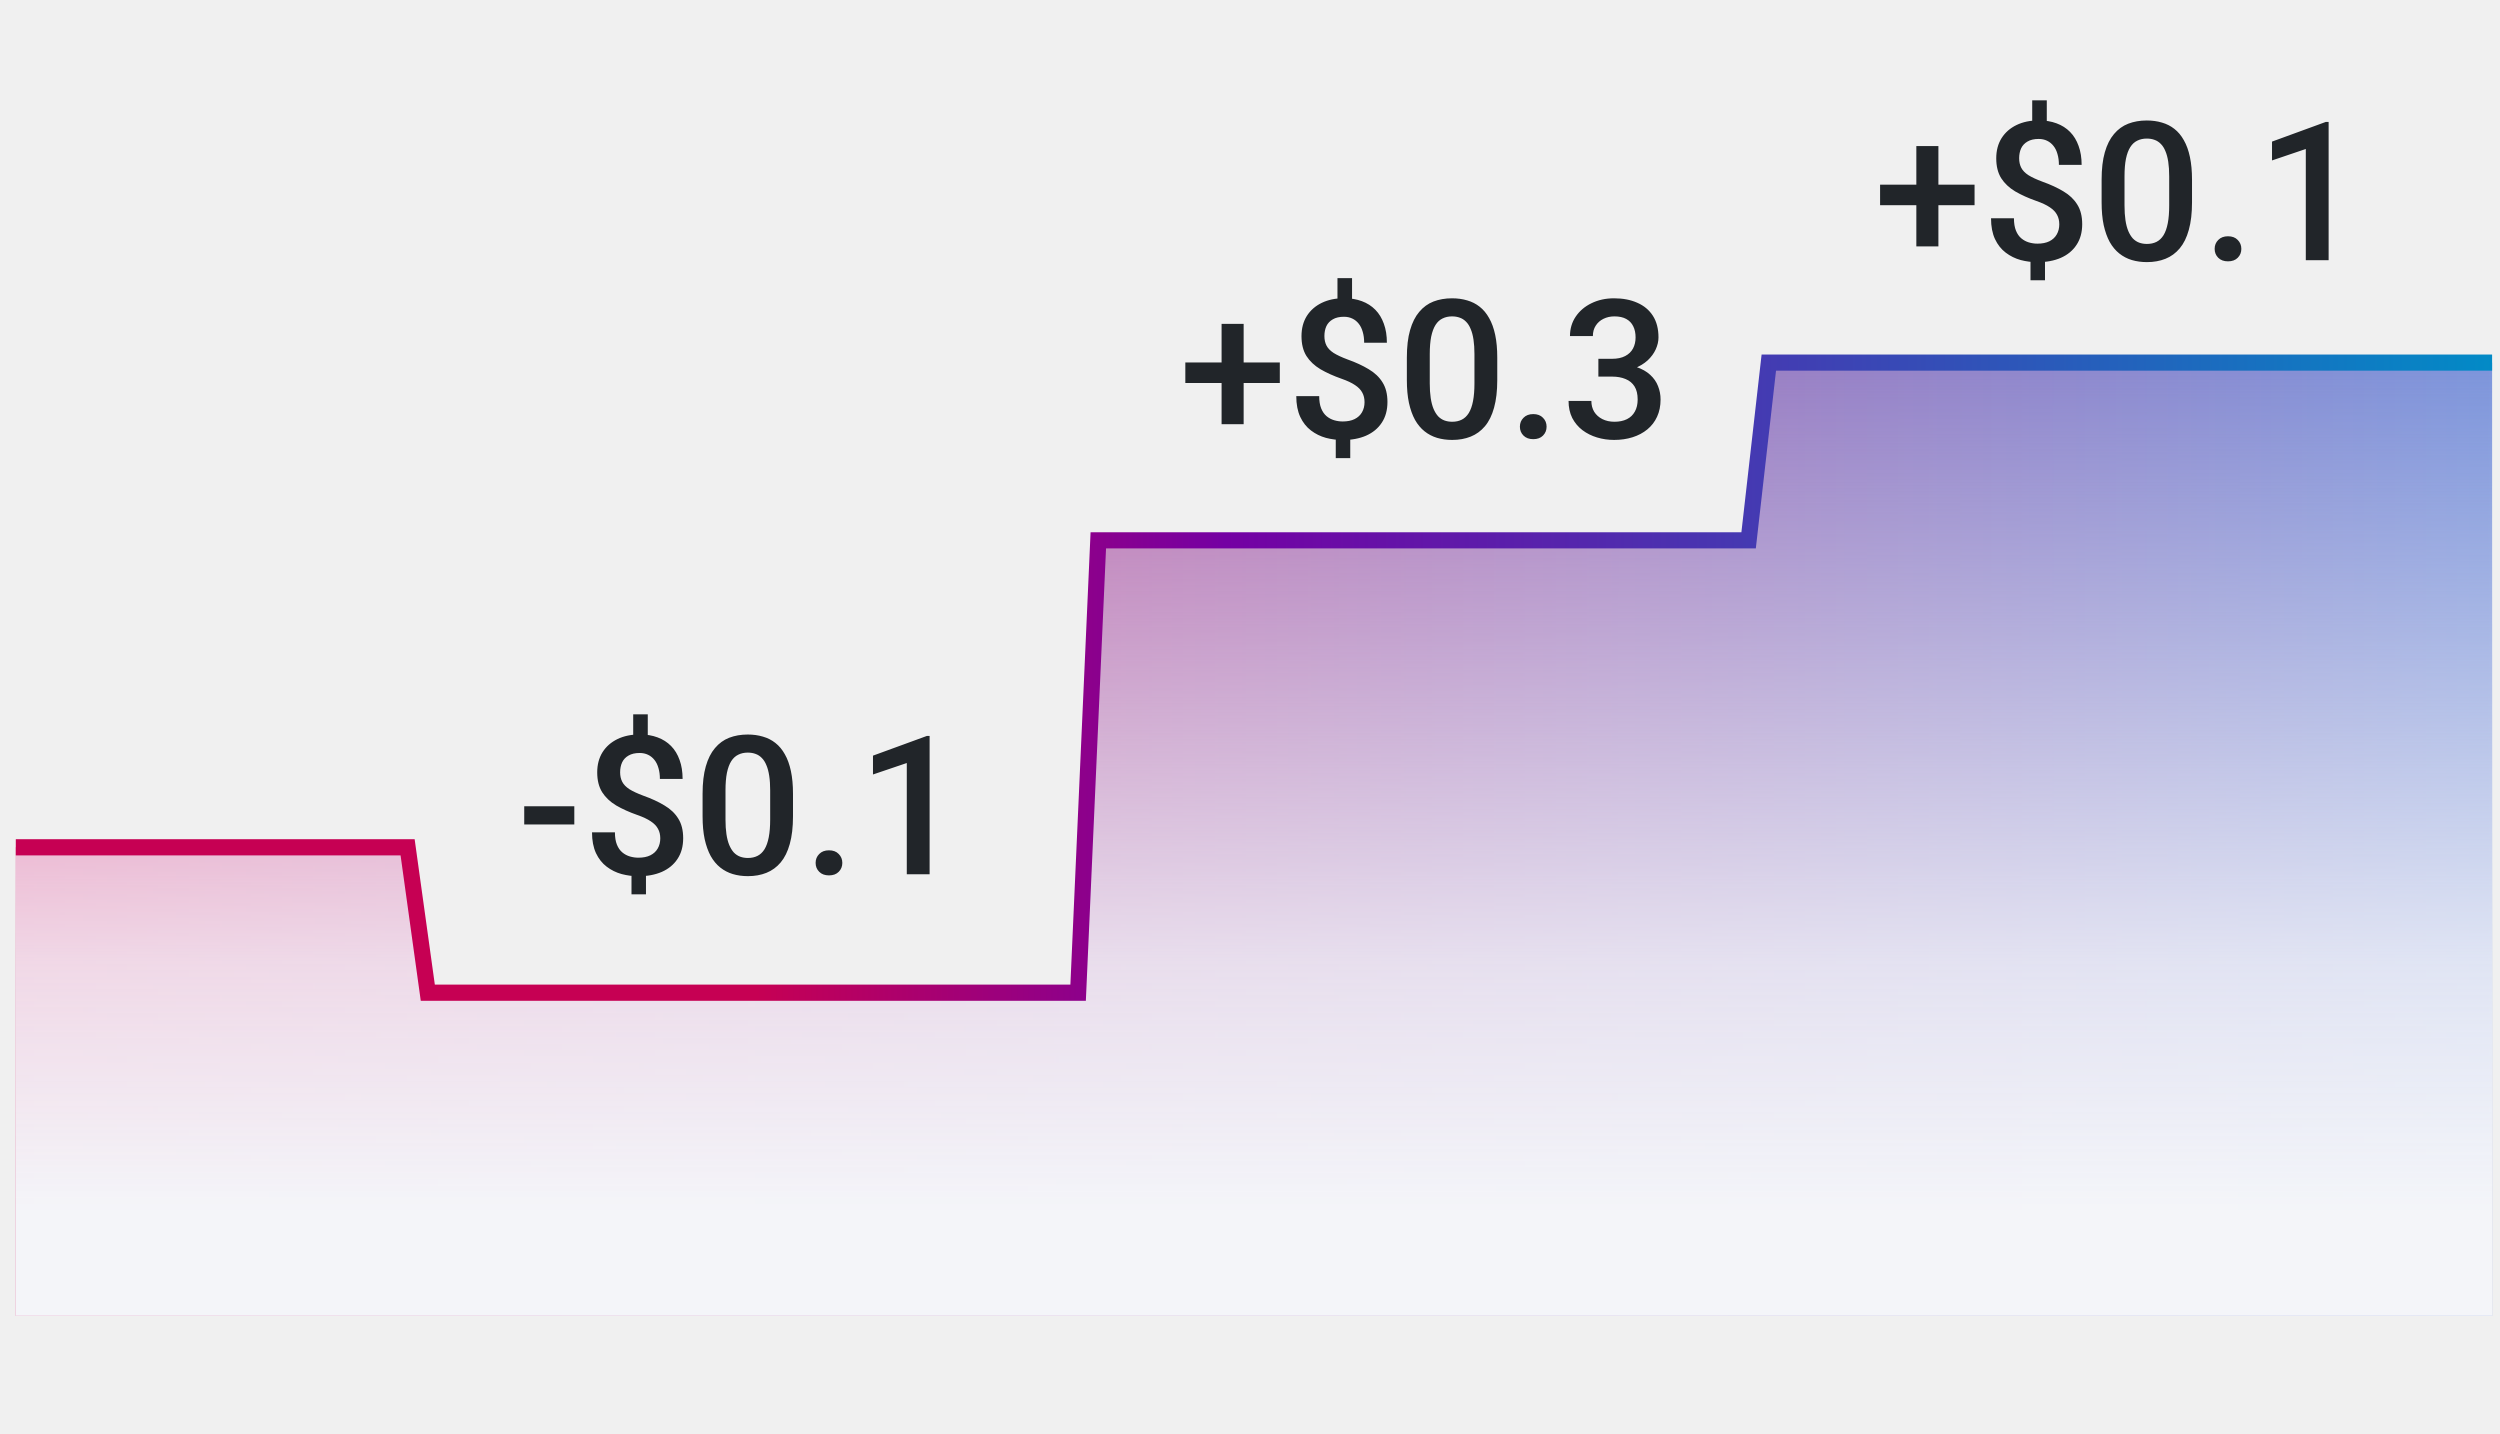
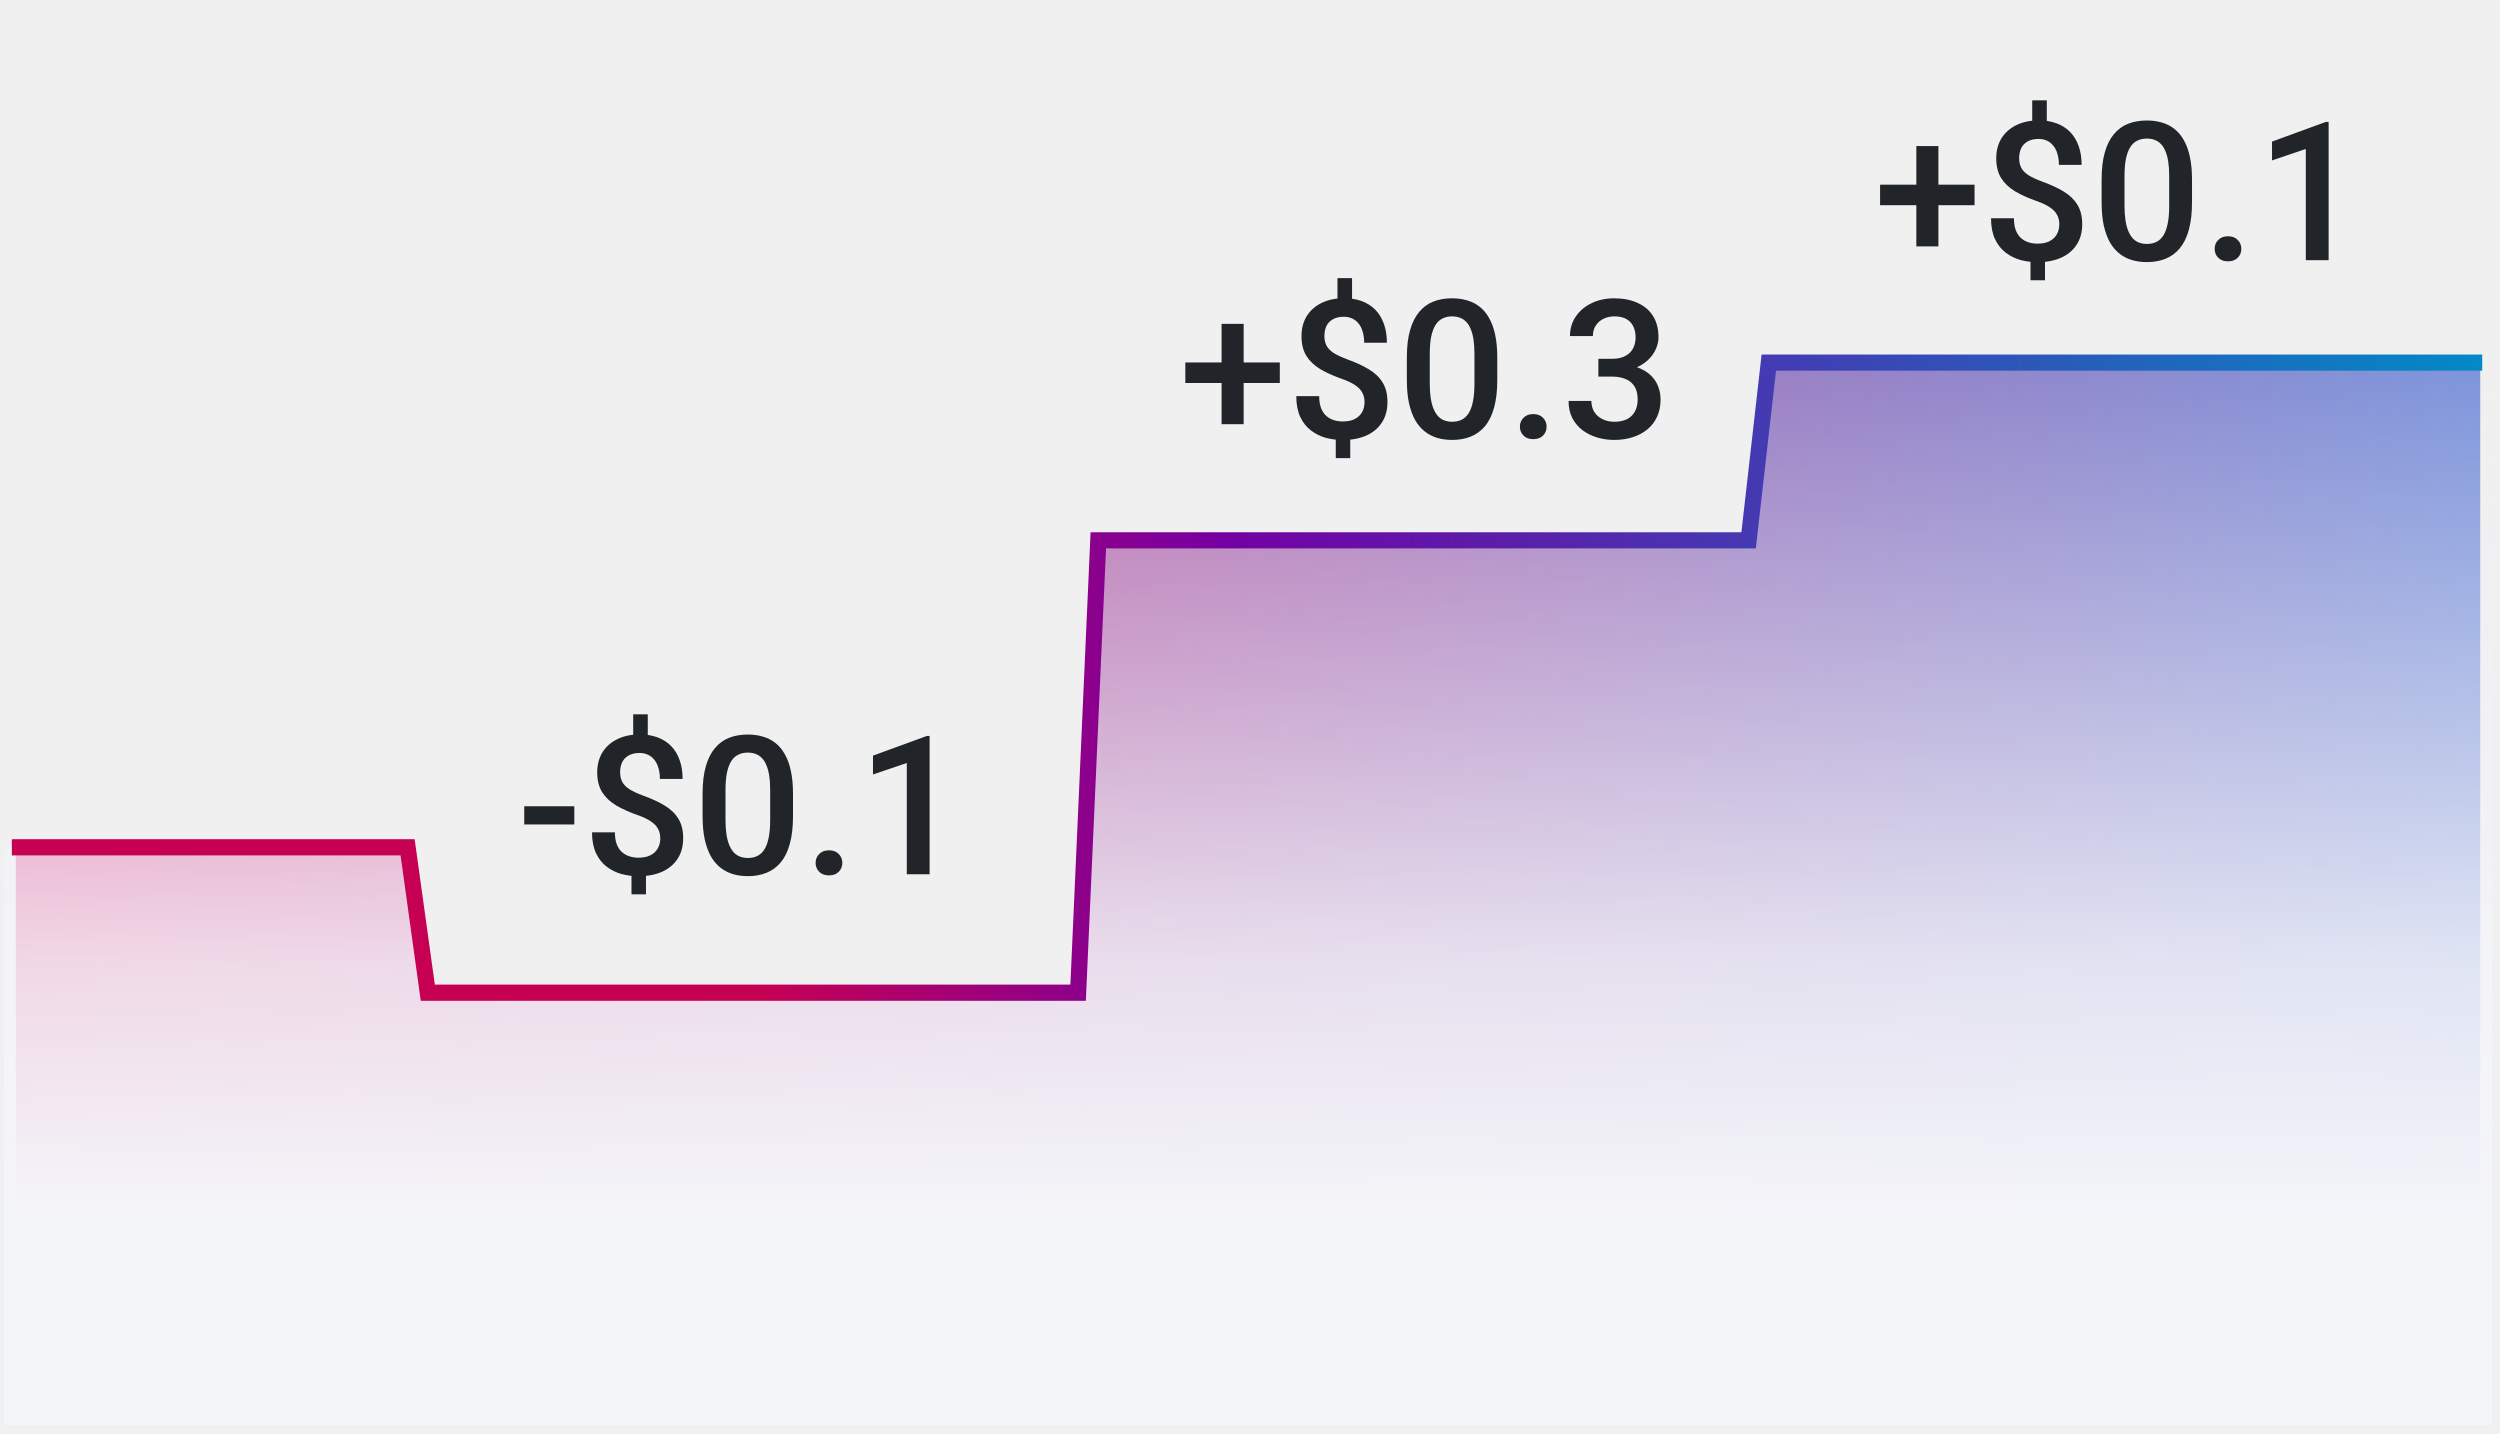
<svg xmlns="http://www.w3.org/2000/svg" width="211" height="121" viewBox="0 0 211 121" fill="none">
  <g clip-path="url(#clip0_22_1254)">
-     <path d="M90.993 83.785H36.106L34.402 71.512H1.333V111.057H211.333V30.603H185.083H149.288L147.583 45.603H92.697L90.993 83.785Z" fill="url(#paint0_linear_22_1254)" />
-     <path d="M90.993 83.785H36.106L34.402 71.512H1.333V111.057H211.333V30.603H185.083H149.288L147.583 45.603H92.697L90.993 83.785Z" fill="url(#paint1_linear_22_1254)" />
-     <path d="M1.333 71.512H34.402L36.106 83.785H90.993L92.697 45.603H147.583L149.288 30.603H185.083H211.333" stroke="url(#paint2_linear_22_1254)" stroke-width="1.364" />
+     <path d="M90.993 83.785H36.106L34.402 71.512H1.333V105.057H209.333V30.603H185.083H149.288L147.583 45.603H92.697L90.993 83.785Z" fill="url(#paint0_linear_22_1254)" />
+     <path d="M90.993 83.785H36.106L34.402 71.512H-8.667V121.057H221.333V30.603H185.083H149.288L147.583 45.603H92.697L90.993 83.785Z" fill="url(#paint1_linear_22_1254)" />
+     <path d="M1 71.512H34.402L36.106 83.785H90.993L92.697 45.603H147.583L149.288 30.603H185.083H209.5" stroke="url(#paint2_linear_22_1254)" stroke-width="1.364" />
    <path d="M48.472 68.05V69.585H44.245V68.05H48.472ZM54.672 60.292V62.681H53.442V60.292H54.672ZM54.52 73.34V75.481H53.298V73.34H54.52ZM55.727 70.759C55.727 70.45 55.663 70.181 55.535 69.952C55.413 69.718 55.21 69.507 54.928 69.321C54.645 69.129 54.267 68.951 53.793 68.786C53.111 68.546 52.515 68.277 52.003 67.979C51.497 67.675 51.103 67.302 50.821 66.86C50.544 66.412 50.405 65.856 50.405 65.19C50.405 64.535 50.554 63.968 50.853 63.488C51.156 63.009 51.577 62.639 52.115 62.378C52.653 62.117 53.282 61.986 54.001 61.986C54.555 61.986 55.053 62.069 55.495 62.234C55.943 62.399 56.323 62.641 56.638 62.961C56.952 63.28 57.192 63.675 57.357 64.143C57.527 64.607 57.612 65.139 57.612 65.741H55.695C55.695 65.4 55.655 65.097 55.575 64.831C55.5 64.559 55.389 64.33 55.239 64.143C55.09 63.952 54.909 63.805 54.696 63.704C54.488 63.603 54.251 63.552 53.985 63.552C53.607 63.552 53.295 63.624 53.05 63.768C52.805 63.906 52.624 64.098 52.507 64.343C52.395 64.588 52.339 64.868 52.339 65.182C52.339 65.486 52.398 65.752 52.515 65.981C52.632 66.21 52.832 66.418 53.114 66.604C53.402 66.785 53.796 66.969 54.297 67.156C54.984 67.401 55.578 67.675 56.078 67.979C56.584 68.277 56.973 68.647 57.245 69.089C57.522 69.526 57.66 70.077 57.66 70.743C57.66 71.43 57.501 72.014 57.181 72.493C56.867 72.972 56.425 73.337 55.855 73.588C55.29 73.833 54.632 73.955 53.881 73.955C53.407 73.955 52.936 73.894 52.467 73.771C52.003 73.644 51.583 73.436 51.204 73.148C50.826 72.861 50.525 72.48 50.301 72.006C50.078 71.526 49.966 70.94 49.966 70.248H51.9C51.9 70.663 51.955 71.01 52.067 71.287C52.179 71.564 52.331 71.782 52.523 71.942C52.715 72.102 52.928 72.216 53.162 72.285C53.402 72.355 53.641 72.389 53.881 72.389C54.281 72.389 54.616 72.323 54.888 72.189C55.165 72.051 55.373 71.859 55.511 71.614C55.655 71.364 55.727 71.079 55.727 70.759ZM66.929 66.996V68.897C66.929 69.808 66.838 70.586 66.657 71.231C66.481 71.87 66.226 72.389 65.89 72.789C65.555 73.188 65.152 73.481 64.684 73.668C64.22 73.854 63.701 73.947 63.126 73.947C62.667 73.947 62.241 73.889 61.847 73.771C61.458 73.654 61.107 73.47 60.792 73.22C60.478 72.97 60.209 72.647 59.986 72.253C59.767 71.854 59.597 71.377 59.474 70.823C59.357 70.269 59.298 69.627 59.298 68.897V66.996C59.298 66.08 59.389 65.307 59.57 64.679C59.751 64.045 60.009 63.531 60.345 63.137C60.681 62.737 61.08 62.447 61.544 62.266C62.012 62.085 62.534 61.994 63.11 61.994C63.573 61.994 63.999 62.053 64.388 62.17C64.782 62.282 65.134 62.46 65.443 62.705C65.757 62.95 66.023 63.27 66.242 63.664C66.465 64.053 66.636 64.524 66.753 65.078C66.87 65.627 66.929 66.266 66.929 66.996ZM65.003 69.169V66.708C65.003 66.245 64.977 65.837 64.923 65.486C64.87 65.129 64.79 64.828 64.684 64.583C64.582 64.332 64.455 64.13 64.3 63.976C64.146 63.816 63.97 63.701 63.773 63.632C63.576 63.557 63.355 63.52 63.11 63.52C62.811 63.52 62.545 63.579 62.311 63.696C62.076 63.808 61.879 63.989 61.719 64.239C61.559 64.49 61.437 64.82 61.352 65.23C61.272 65.635 61.232 66.128 61.232 66.708V69.169C61.232 69.638 61.258 70.051 61.312 70.408C61.365 70.764 61.445 71.071 61.551 71.326C61.658 71.577 61.786 71.784 61.935 71.95C62.09 72.109 62.265 72.227 62.462 72.301C62.665 72.376 62.886 72.413 63.126 72.413C63.429 72.413 63.698 72.355 63.932 72.237C64.167 72.12 64.364 71.934 64.524 71.678C64.684 71.417 64.803 71.079 64.883 70.663C64.963 70.248 65.003 69.75 65.003 69.169ZM68.838 72.829C68.838 72.53 68.94 72.28 69.142 72.078C69.344 71.87 69.619 71.766 69.965 71.766C70.317 71.766 70.591 71.87 70.788 72.078C70.99 72.28 71.092 72.53 71.092 72.829C71.092 73.127 70.99 73.377 70.788 73.58C70.591 73.782 70.317 73.883 69.965 73.883C69.619 73.883 69.344 73.782 69.142 73.58C68.94 73.377 68.838 73.127 68.838 72.829ZM78.459 62.114V73.787H76.533V64.399L73.68 65.366V63.776L78.227 62.114H78.459Z" fill="#212529" />
    <path d="M108.016 30.594V32.328H100.042V30.594H108.016ZM104.964 27.334V35.804H103.102V27.334H104.964ZM114.113 23.475V25.864H112.882V23.475H114.113ZM113.961 36.523V38.664H112.738V36.523H113.961ZM115.167 33.942C115.167 33.633 115.103 33.364 114.976 33.135C114.853 32.901 114.651 32.691 114.368 32.504C114.086 32.312 113.708 32.134 113.234 31.969C112.552 31.729 111.955 31.46 111.444 31.162C110.938 30.858 110.544 30.485 110.261 30.043C109.984 29.596 109.846 29.039 109.846 28.373C109.846 27.718 109.995 27.151 110.293 26.671C110.597 26.192 111.018 25.822 111.556 25.561C112.094 25.3 112.722 25.169 113.441 25.169C113.995 25.169 114.493 25.252 114.936 25.417C115.383 25.582 115.764 25.824 116.078 26.144C116.392 26.463 116.632 26.858 116.797 27.326C116.968 27.79 117.053 28.323 117.053 28.924H115.135C115.135 28.584 115.095 28.28 115.015 28.014C114.941 27.742 114.829 27.513 114.68 27.326C114.531 27.135 114.35 26.988 114.137 26.887C113.929 26.786 113.692 26.735 113.425 26.735C113.047 26.735 112.736 26.807 112.491 26.951C112.246 27.089 112.064 27.281 111.947 27.526C111.835 27.771 111.78 28.051 111.78 28.365C111.78 28.669 111.838 28.935 111.955 29.164C112.072 29.393 112.272 29.601 112.555 29.787C112.842 29.968 113.236 30.152 113.737 30.339C114.424 30.584 115.018 30.858 115.519 31.162C116.025 31.46 116.414 31.83 116.685 32.272C116.962 32.709 117.101 33.26 117.101 33.926C117.101 34.613 116.941 35.197 116.621 35.676C116.307 36.156 115.865 36.52 115.295 36.771C114.731 37.016 114.073 37.138 113.322 37.138C112.848 37.138 112.376 37.077 111.907 36.955C111.444 36.827 111.023 36.619 110.645 36.331C110.267 36.044 109.966 35.663 109.742 35.189C109.518 34.709 109.406 34.123 109.406 33.431H111.34C111.34 33.846 111.396 34.193 111.508 34.47C111.62 34.747 111.772 34.965 111.963 35.125C112.155 35.285 112.368 35.399 112.602 35.468C112.842 35.538 113.082 35.572 113.322 35.572C113.721 35.572 114.057 35.506 114.328 35.372C114.605 35.234 114.813 35.042 114.952 34.797C115.095 34.547 115.167 34.262 115.167 33.942ZM126.369 30.179V32.081C126.369 32.991 126.279 33.769 126.098 34.414C125.922 35.053 125.666 35.572 125.331 35.972C124.995 36.371 124.593 36.664 124.124 36.851C123.661 37.037 123.141 37.13 122.566 37.13C122.108 37.13 121.682 37.072 121.288 36.955C120.899 36.837 120.547 36.654 120.233 36.403C119.919 36.153 119.65 35.831 119.426 35.436C119.208 35.037 119.037 34.56 118.915 34.006C118.797 33.452 118.739 32.81 118.739 32.081V30.179C118.739 29.263 118.829 28.49 119.011 27.862C119.192 27.228 119.45 26.714 119.786 26.32C120.121 25.92 120.521 25.63 120.984 25.449C121.453 25.268 121.975 25.177 122.55 25.177C123.014 25.177 123.44 25.236 123.829 25.353C124.223 25.465 124.574 25.643 124.883 25.888C125.197 26.133 125.464 26.453 125.682 26.847C125.906 27.236 126.076 27.707 126.194 28.261C126.311 28.81 126.369 29.449 126.369 30.179ZM124.444 32.352V29.891C124.444 29.428 124.417 29.02 124.364 28.669C124.311 28.312 124.231 28.011 124.124 27.766C124.023 27.516 123.895 27.313 123.741 27.159C123.586 26.999 123.41 26.884 123.213 26.815C123.016 26.741 122.795 26.703 122.55 26.703C122.252 26.703 121.985 26.762 121.751 26.879C121.517 26.991 121.32 27.172 121.16 27.422C121 27.673 120.878 28.003 120.792 28.413C120.712 28.818 120.672 29.311 120.672 29.891V32.352C120.672 32.821 120.699 33.234 120.752 33.591C120.806 33.948 120.886 34.254 120.992 34.51C121.099 34.76 121.226 34.968 121.376 35.133C121.53 35.292 121.706 35.41 121.903 35.484C122.105 35.559 122.326 35.596 122.566 35.596C122.87 35.596 123.139 35.538 123.373 35.42C123.607 35.303 123.805 35.117 123.964 34.861C124.124 34.6 124.244 34.262 124.324 33.846C124.404 33.431 124.444 32.933 124.444 32.352ZM128.279 36.012C128.279 35.713 128.38 35.463 128.583 35.261C128.785 35.053 129.059 34.949 129.406 34.949C129.757 34.949 130.031 35.053 130.229 35.261C130.431 35.463 130.532 35.713 130.532 36.012C130.532 36.31 130.431 36.56 130.229 36.763C130.031 36.965 129.757 37.066 129.406 37.066C129.059 37.066 128.785 36.965 128.583 36.763C128.38 36.56 128.279 36.31 128.279 36.012ZM134.903 30.283H136.053C136.501 30.283 136.871 30.206 137.164 30.051C137.462 29.897 137.683 29.683 137.827 29.412C137.971 29.14 138.043 28.829 138.043 28.477C138.043 28.11 137.976 27.795 137.843 27.534C137.715 27.268 137.518 27.063 137.252 26.919C136.991 26.775 136.658 26.703 136.253 26.703C135.912 26.703 135.603 26.773 135.326 26.911C135.055 27.044 134.839 27.236 134.679 27.486C134.519 27.731 134.439 28.024 134.439 28.365H132.506C132.506 27.747 132.668 27.199 132.993 26.719C133.318 26.24 133.76 25.864 134.319 25.593C134.884 25.316 135.518 25.177 136.221 25.177C136.972 25.177 137.627 25.302 138.187 25.553C138.751 25.798 139.191 26.165 139.505 26.655C139.819 27.145 139.976 27.753 139.976 28.477C139.976 28.807 139.899 29.143 139.745 29.484C139.59 29.825 139.361 30.136 139.058 30.419C138.754 30.696 138.376 30.922 137.923 31.098C137.47 31.268 136.946 31.353 136.349 31.353H134.903V30.283ZM134.903 31.785V30.73H136.349C137.031 30.73 137.611 30.81 138.091 30.97C138.575 31.13 138.97 31.351 139.273 31.633C139.577 31.91 139.798 32.227 139.936 32.584C140.08 32.941 140.152 33.319 140.152 33.718C140.152 34.262 140.054 34.747 139.857 35.173C139.665 35.593 139.39 35.95 139.034 36.243C138.677 36.536 138.259 36.757 137.779 36.907C137.305 37.056 136.788 37.13 136.229 37.13C135.728 37.13 135.249 37.061 134.791 36.922C134.333 36.784 133.923 36.579 133.56 36.307C133.198 36.03 132.911 35.687 132.697 35.277C132.49 34.861 132.386 34.382 132.386 33.838H134.311C134.311 34.185 134.391 34.491 134.551 34.757C134.716 35.018 134.945 35.223 135.238 35.372C135.537 35.522 135.878 35.596 136.261 35.596C136.666 35.596 137.015 35.524 137.308 35.38C137.601 35.237 137.824 35.023 137.979 34.741C138.139 34.459 138.219 34.118 138.219 33.718C138.219 33.266 138.131 32.898 137.955 32.616C137.779 32.334 137.529 32.126 137.204 31.993C136.879 31.854 136.495 31.785 136.053 31.785H134.903Z" fill="#212529" />
    <path d="M166.653 15.587V17.32H158.679V15.587H166.653ZM163.601 12.327V20.796H161.739V12.327H163.601ZM172.749 8.467V10.857H171.519V8.467H172.749ZM172.598 21.515V23.657H171.375V21.515H172.598ZM173.804 18.934C173.804 18.625 173.74 18.357 173.612 18.127C173.49 17.893 173.287 17.683 173.005 17.496C172.723 17.304 172.344 17.126 171.87 16.961C171.189 16.721 170.592 16.452 170.081 16.154C169.575 15.85 169.18 15.477 168.898 15.035C168.621 14.588 168.483 14.031 168.483 13.365C168.483 12.71 168.632 12.143 168.93 11.664C169.234 11.184 169.655 10.814 170.193 10.553C170.731 10.292 171.359 10.161 172.078 10.161C172.632 10.161 173.13 10.244 173.572 10.409C174.02 10.574 174.401 10.816 174.715 11.136C175.029 11.456 175.269 11.85 175.434 12.319C175.604 12.782 175.69 13.315 175.69 13.917H173.772C173.772 13.576 173.732 13.272 173.652 13.006C173.578 12.734 173.466 12.505 173.317 12.319C173.167 12.127 172.986 11.98 172.773 11.879C172.566 11.778 172.329 11.727 172.062 11.727C171.684 11.727 171.372 11.799 171.127 11.943C170.882 12.082 170.701 12.273 170.584 12.518C170.472 12.763 170.416 13.043 170.416 13.357C170.416 13.661 170.475 13.927 170.592 14.156C170.709 14.385 170.909 14.593 171.191 14.78C171.479 14.961 171.873 15.145 172.374 15.331C173.061 15.576 173.655 15.85 174.156 16.154C174.662 16.452 175.05 16.822 175.322 17.265C175.599 17.701 175.738 18.253 175.738 18.918C175.738 19.606 175.578 20.189 175.258 20.668C174.944 21.148 174.502 21.512 173.932 21.763C173.367 22.008 172.709 22.13 171.958 22.13C171.484 22.13 171.013 22.069 170.544 21.947C170.081 21.819 169.66 21.611 169.282 21.323C168.903 21.036 168.602 20.655 168.379 20.181C168.155 19.701 168.043 19.116 168.043 18.423H169.977C169.977 18.838 170.033 19.185 170.145 19.462C170.256 19.739 170.408 19.957 170.6 20.117C170.792 20.277 171.005 20.391 171.239 20.46C171.479 20.53 171.719 20.564 171.958 20.564C172.358 20.564 172.693 20.498 172.965 20.365C173.242 20.226 173.45 20.034 173.588 19.789C173.732 19.539 173.804 19.254 173.804 18.934ZM185.006 15.171V17.073C185.006 17.984 184.916 18.761 184.734 19.406C184.559 20.045 184.303 20.564 183.967 20.964C183.632 21.363 183.23 21.656 182.761 21.843C182.297 22.029 181.778 22.122 181.203 22.122C180.745 22.122 180.319 22.064 179.924 21.947C179.536 21.829 179.184 21.646 178.87 21.395C178.555 21.145 178.286 20.823 178.063 20.429C177.844 20.029 177.674 19.552 177.551 18.998C177.434 18.444 177.376 17.802 177.376 17.073V15.171C177.376 14.255 177.466 13.482 177.647 12.854C177.828 12.22 178.087 11.706 178.422 11.312C178.758 10.912 179.157 10.622 179.621 10.441C180.09 10.26 180.612 10.169 181.187 10.169C181.65 10.169 182.076 10.228 182.465 10.345C182.859 10.457 183.211 10.635 183.52 10.88C183.834 11.126 184.101 11.445 184.319 11.839C184.543 12.228 184.713 12.7 184.83 13.254C184.947 13.802 185.006 14.441 185.006 15.171ZM183.08 17.344V14.883C183.08 14.42 183.054 14.012 183.001 13.661C182.947 13.304 182.867 13.003 182.761 12.758C182.66 12.508 182.532 12.305 182.377 12.151C182.223 11.991 182.047 11.877 181.85 11.807C181.653 11.733 181.432 11.695 181.187 11.695C180.889 11.695 180.622 11.754 180.388 11.871C180.153 11.983 179.956 12.164 179.797 12.415C179.637 12.665 179.514 12.995 179.429 13.405C179.349 13.81 179.309 14.303 179.309 14.883V17.344C179.309 17.813 179.336 18.226 179.389 18.583C179.442 18.94 179.522 19.246 179.629 19.502C179.735 19.752 179.863 19.96 180.012 20.125C180.167 20.285 180.343 20.402 180.54 20.477C180.742 20.551 180.963 20.588 181.203 20.588C181.506 20.588 181.775 20.53 182.01 20.413C182.244 20.295 182.441 20.109 182.601 19.853C182.761 19.592 182.881 19.254 182.961 18.838C183.041 18.423 183.08 17.925 183.08 17.344ZM186.916 21.004C186.916 20.706 187.017 20.455 187.219 20.253C187.422 20.045 187.696 19.941 188.042 19.941C188.394 19.941 188.668 20.045 188.865 20.253C189.068 20.455 189.169 20.706 189.169 21.004C189.169 21.302 189.068 21.552 188.865 21.755C188.668 21.957 188.394 22.058 188.042 22.058C187.696 22.058 187.422 21.957 187.219 21.755C187.017 21.552 186.916 21.302 186.916 21.004ZM196.536 10.289V21.963H194.61V12.574L191.758 13.541V11.951L196.304 10.289H196.536Z" fill="#212529" />
  </g>
  <defs>
    <linearGradient id="paint0_linear_22_1254" x1="-94.121" y1="68.78" x2="211.333" y2="68.78" gradientUnits="userSpaceOnUse">
      <stop offset="0.296" stop-color="#E23D83" />
      <stop offset="1" stop-color="#748FDA" />
    </linearGradient>
    <linearGradient id="paint1_linear_22_1254" x1="106.333" y1="26.512" x2="106.333" y2="102.396" gradientUnits="userSpaceOnUse">
      <stop stop-color="#EEEFF3" stop-opacity="0" />
      <stop offset="0.721" stop-color="#F4F5F9" stop-opacity="0.84" />
      <stop offset="1" stop-color="#F4F5F9" />
    </linearGradient>
    <linearGradient id="paint2_linear_22_1254" x1="1.356" y1="53.785" x2="212.383" y2="53.785" gradientUnits="userSpaceOnUse">
      <stop offset="0.296" stop-color="#C60053" />
      <stop offset="0.484" stop-color="#7400A3" />
      <stop offset="1" stop-color="#008DC7" />
    </linearGradient>
    <clipPath id="clip0_22_1254">
      <rect width="210" height="120" fill="white" transform="translate(0.333374 0.266357)" />
    </clipPath>
  </defs>
</svg>
